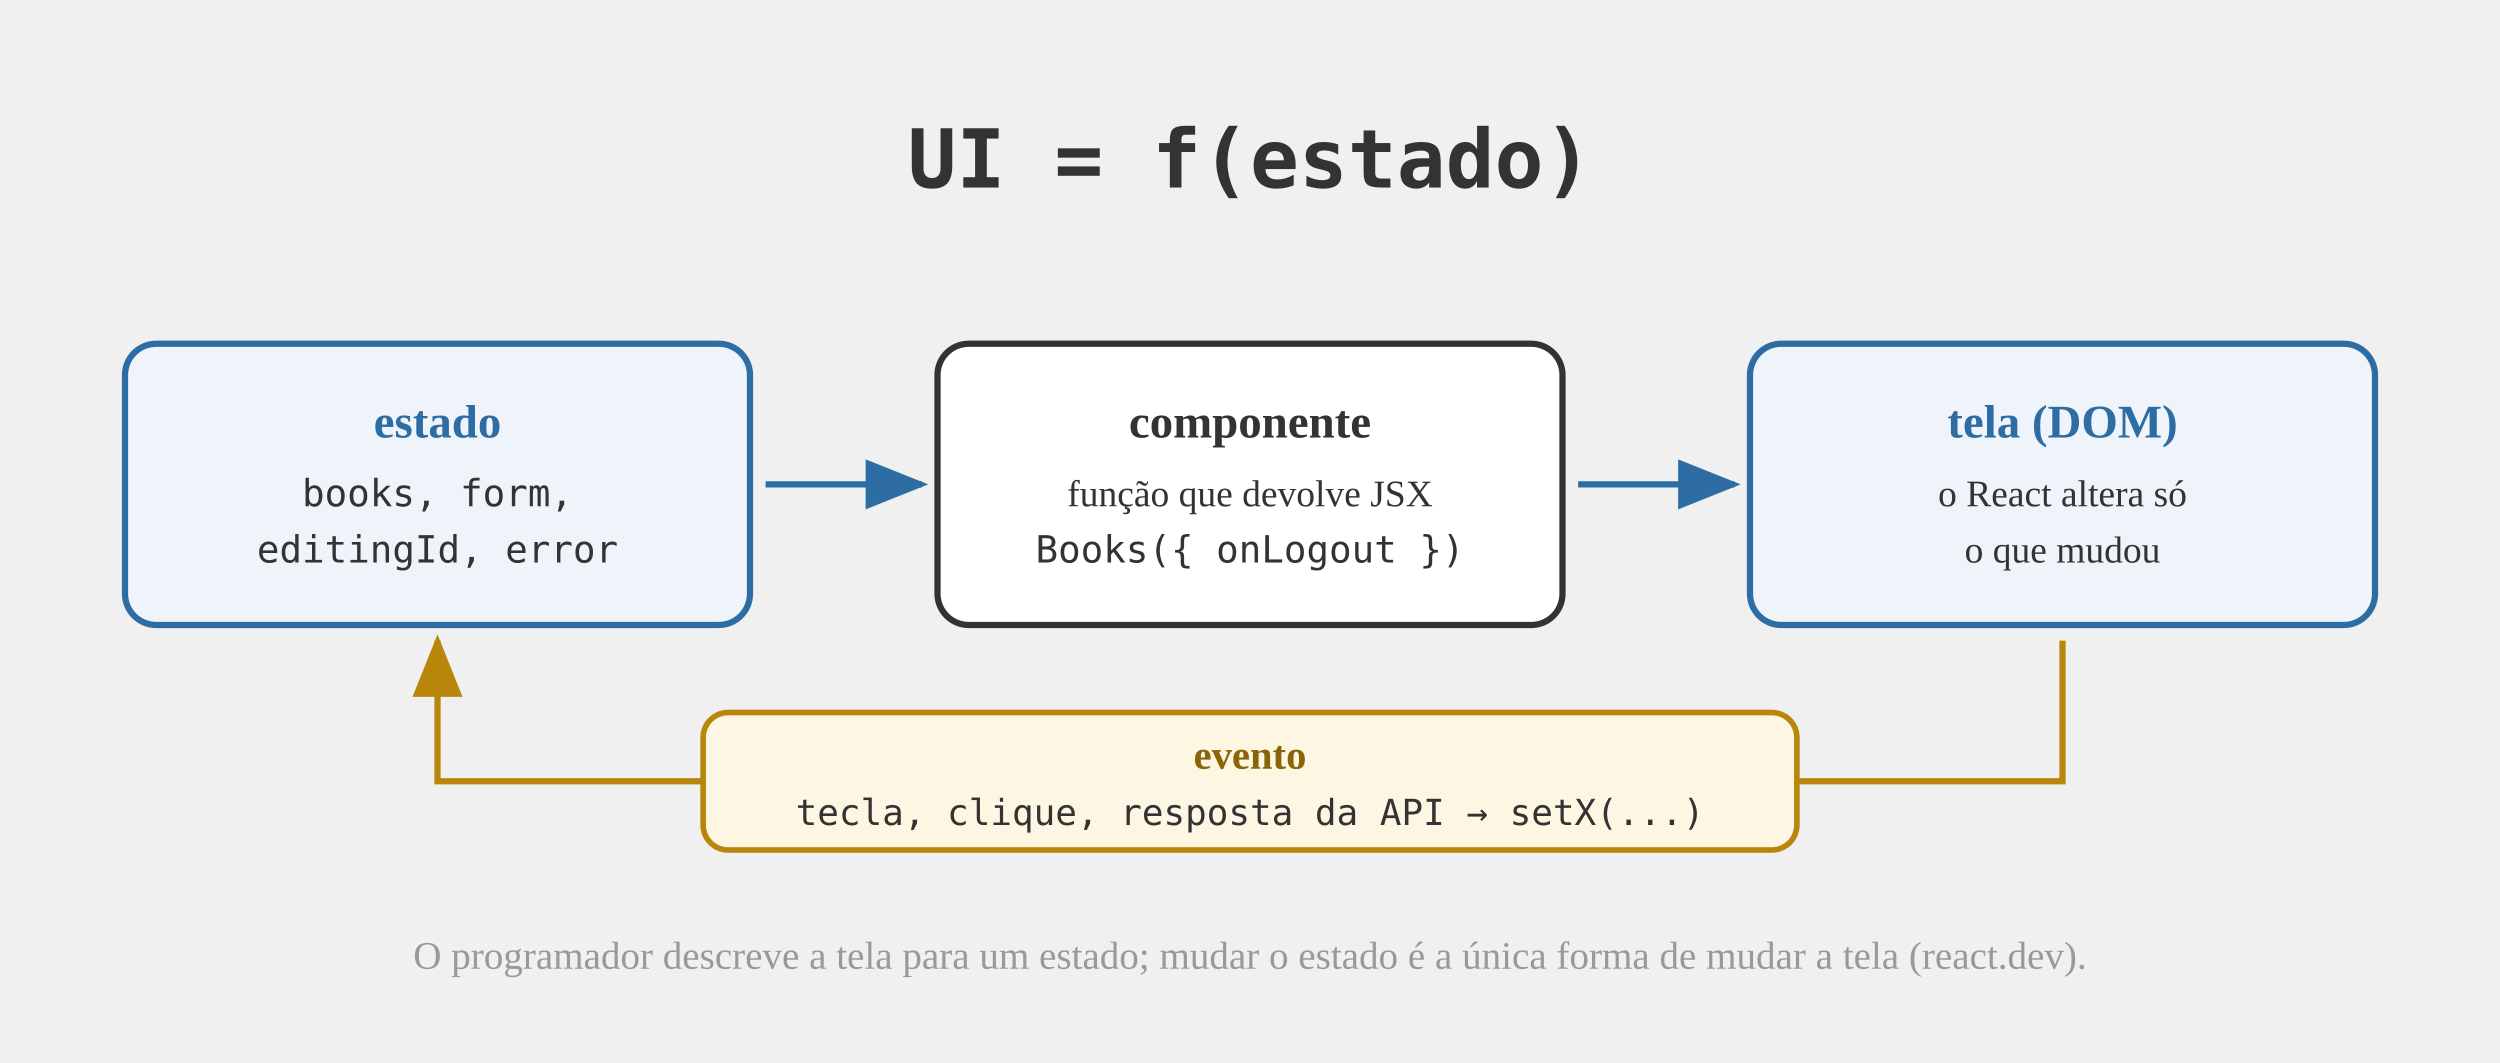
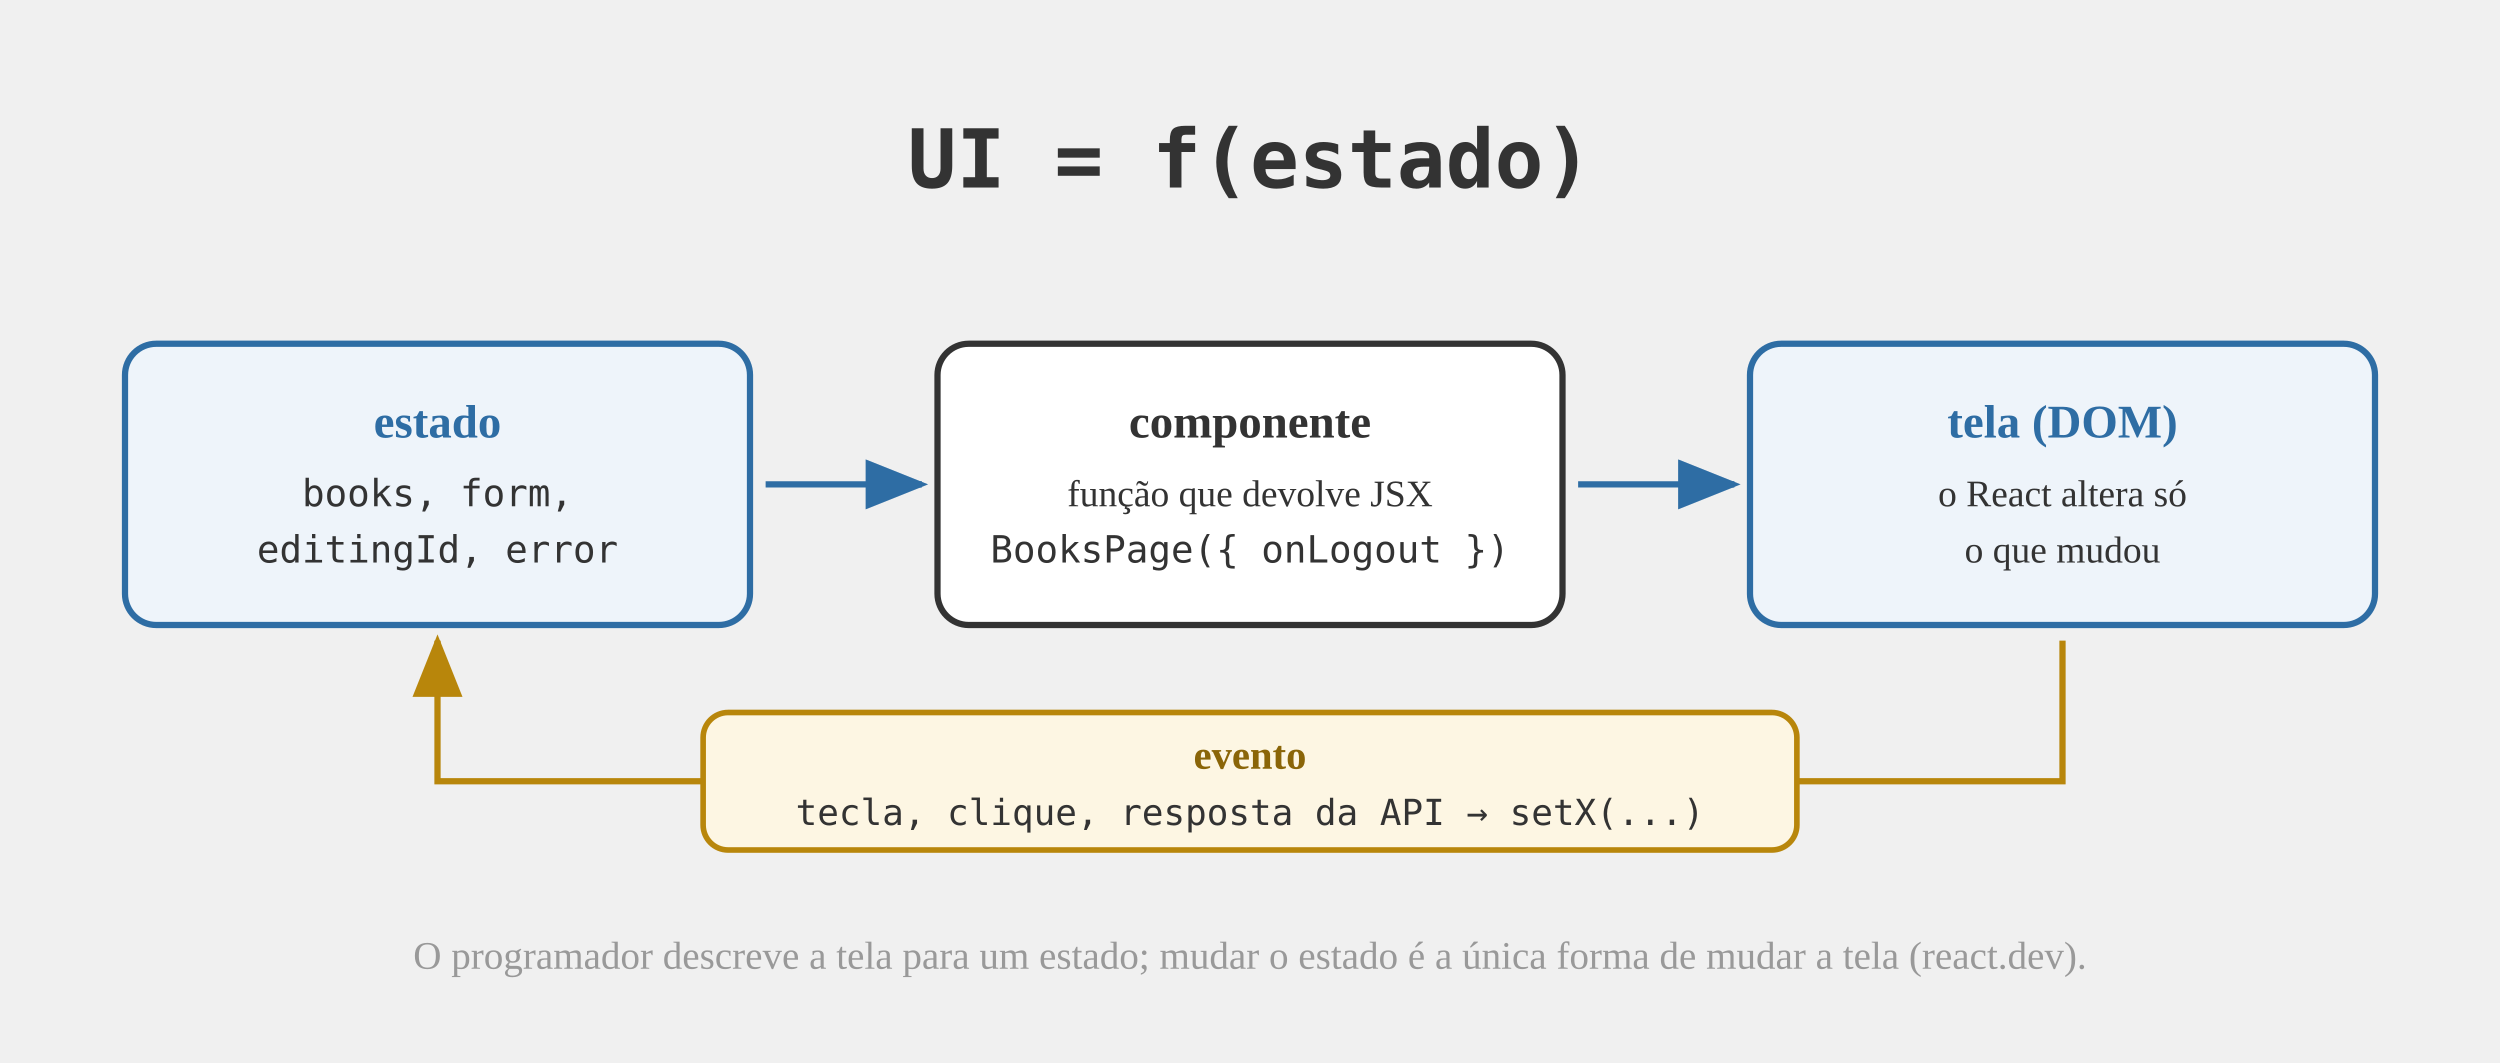
<svg xmlns="http://www.w3.org/2000/svg" viewBox="0 0 800 340" style="width:100%;max-width:760px">
  <defs>
    <marker id="setaA" markerWidth="10" markerHeight="8" refX="9" refY="4" orient="auto">
      <path d="M0,0 L10,4 L0,8 z" fill="#2e6da4" />
    </marker>
    <marker id="setaG" markerWidth="10" markerHeight="8" refX="9" refY="4" orient="auto">
      <path d="M0,0 L10,4 L0,8 z" fill="#b8860b" />
    </marker>
  </defs>
  <rect x="40" y="110" width="200" height="90" rx="10" fill="#eef4fa" stroke="#2e6da4" stroke-width="2" />
  <text x="140" y="140" text-anchor="middle" font-size="15" font-weight="bold" fill="#2e6da4">estado</text>
  <text x="140" y="162" text-anchor="middle" font-size="12" font-family="monospace" fill="#333">books, form,</text>
  <text x="140" y="180" text-anchor="middle" font-size="12" font-family="monospace" fill="#333">editingId, error</text>
  <path d="M 245 155 L 295 155" fill="none" stroke="#2e6da4" stroke-width="2" marker-end="url(#setaA)" />
  <rect x="300" y="110" width="200" height="90" rx="10" fill="#fff" stroke="#333" stroke-width="2" />
  <text x="400" y="140" text-anchor="middle" font-size="15" font-weight="bold" fill="#333">componente</text>
  <text x="400" y="162" text-anchor="middle" font-size="12" fill="#333">função que devolve JSX</text>
-   <text x="400" y="180" text-anchor="middle" font-size="12" font-family="monospace" fill="#333">Books({ onLogout })</text>
+   <text x="400" y="180" text-anchor="middle" font-size="12" font-family="monospace" fill="#333">BooksPage({ onLogout })</text>
  <path d="M 505 155 L 555 155" fill="none" stroke="#2e6da4" stroke-width="2" marker-end="url(#setaA)" />
  <rect x="560" y="110" width="200" height="90" rx="10" fill="#eef4fa" stroke="#2e6da4" stroke-width="2" />
  <text x="660" y="140" text-anchor="middle" font-size="15" font-weight="bold" fill="#2e6da4">tela (DOM)</text>
  <text x="660" y="162" text-anchor="middle" font-size="12" fill="#333">o React altera só</text>
  <text x="660" y="180" text-anchor="middle" font-size="12" fill="#333">o que mudou</text>
  <path d="M 660 205 L 660 250 L 140 250 L 140 205" fill="none" stroke="#b8860b" stroke-width="2" marker-end="url(#setaG)" />
  <rect x="225" y="228" width="350" height="44" rx="8" fill="#fdf6e3" stroke="#b8860b" stroke-width="1.8" />
  <text x="400" y="246" text-anchor="middle" font-size="13" font-weight="bold" fill="#8a6508">evento</text>
  <text x="400" y="264" text-anchor="middle" font-size="11.5" font-family="monospace" fill="#333">tecla, clique, resposta da API → setX(...)</text>
  <text x="400" y="60" text-anchor="middle" font-size="26" font-weight="bold" font-family="monospace" fill="#333">UI = f(estado)</text>
  <text x="400" y="310" text-anchor="middle" font-size="12.5" fill="#999">O programador descreve a tela para um estado; mudar o estado é a única forma de mudar a tela (react.dev).</text>
</svg>
